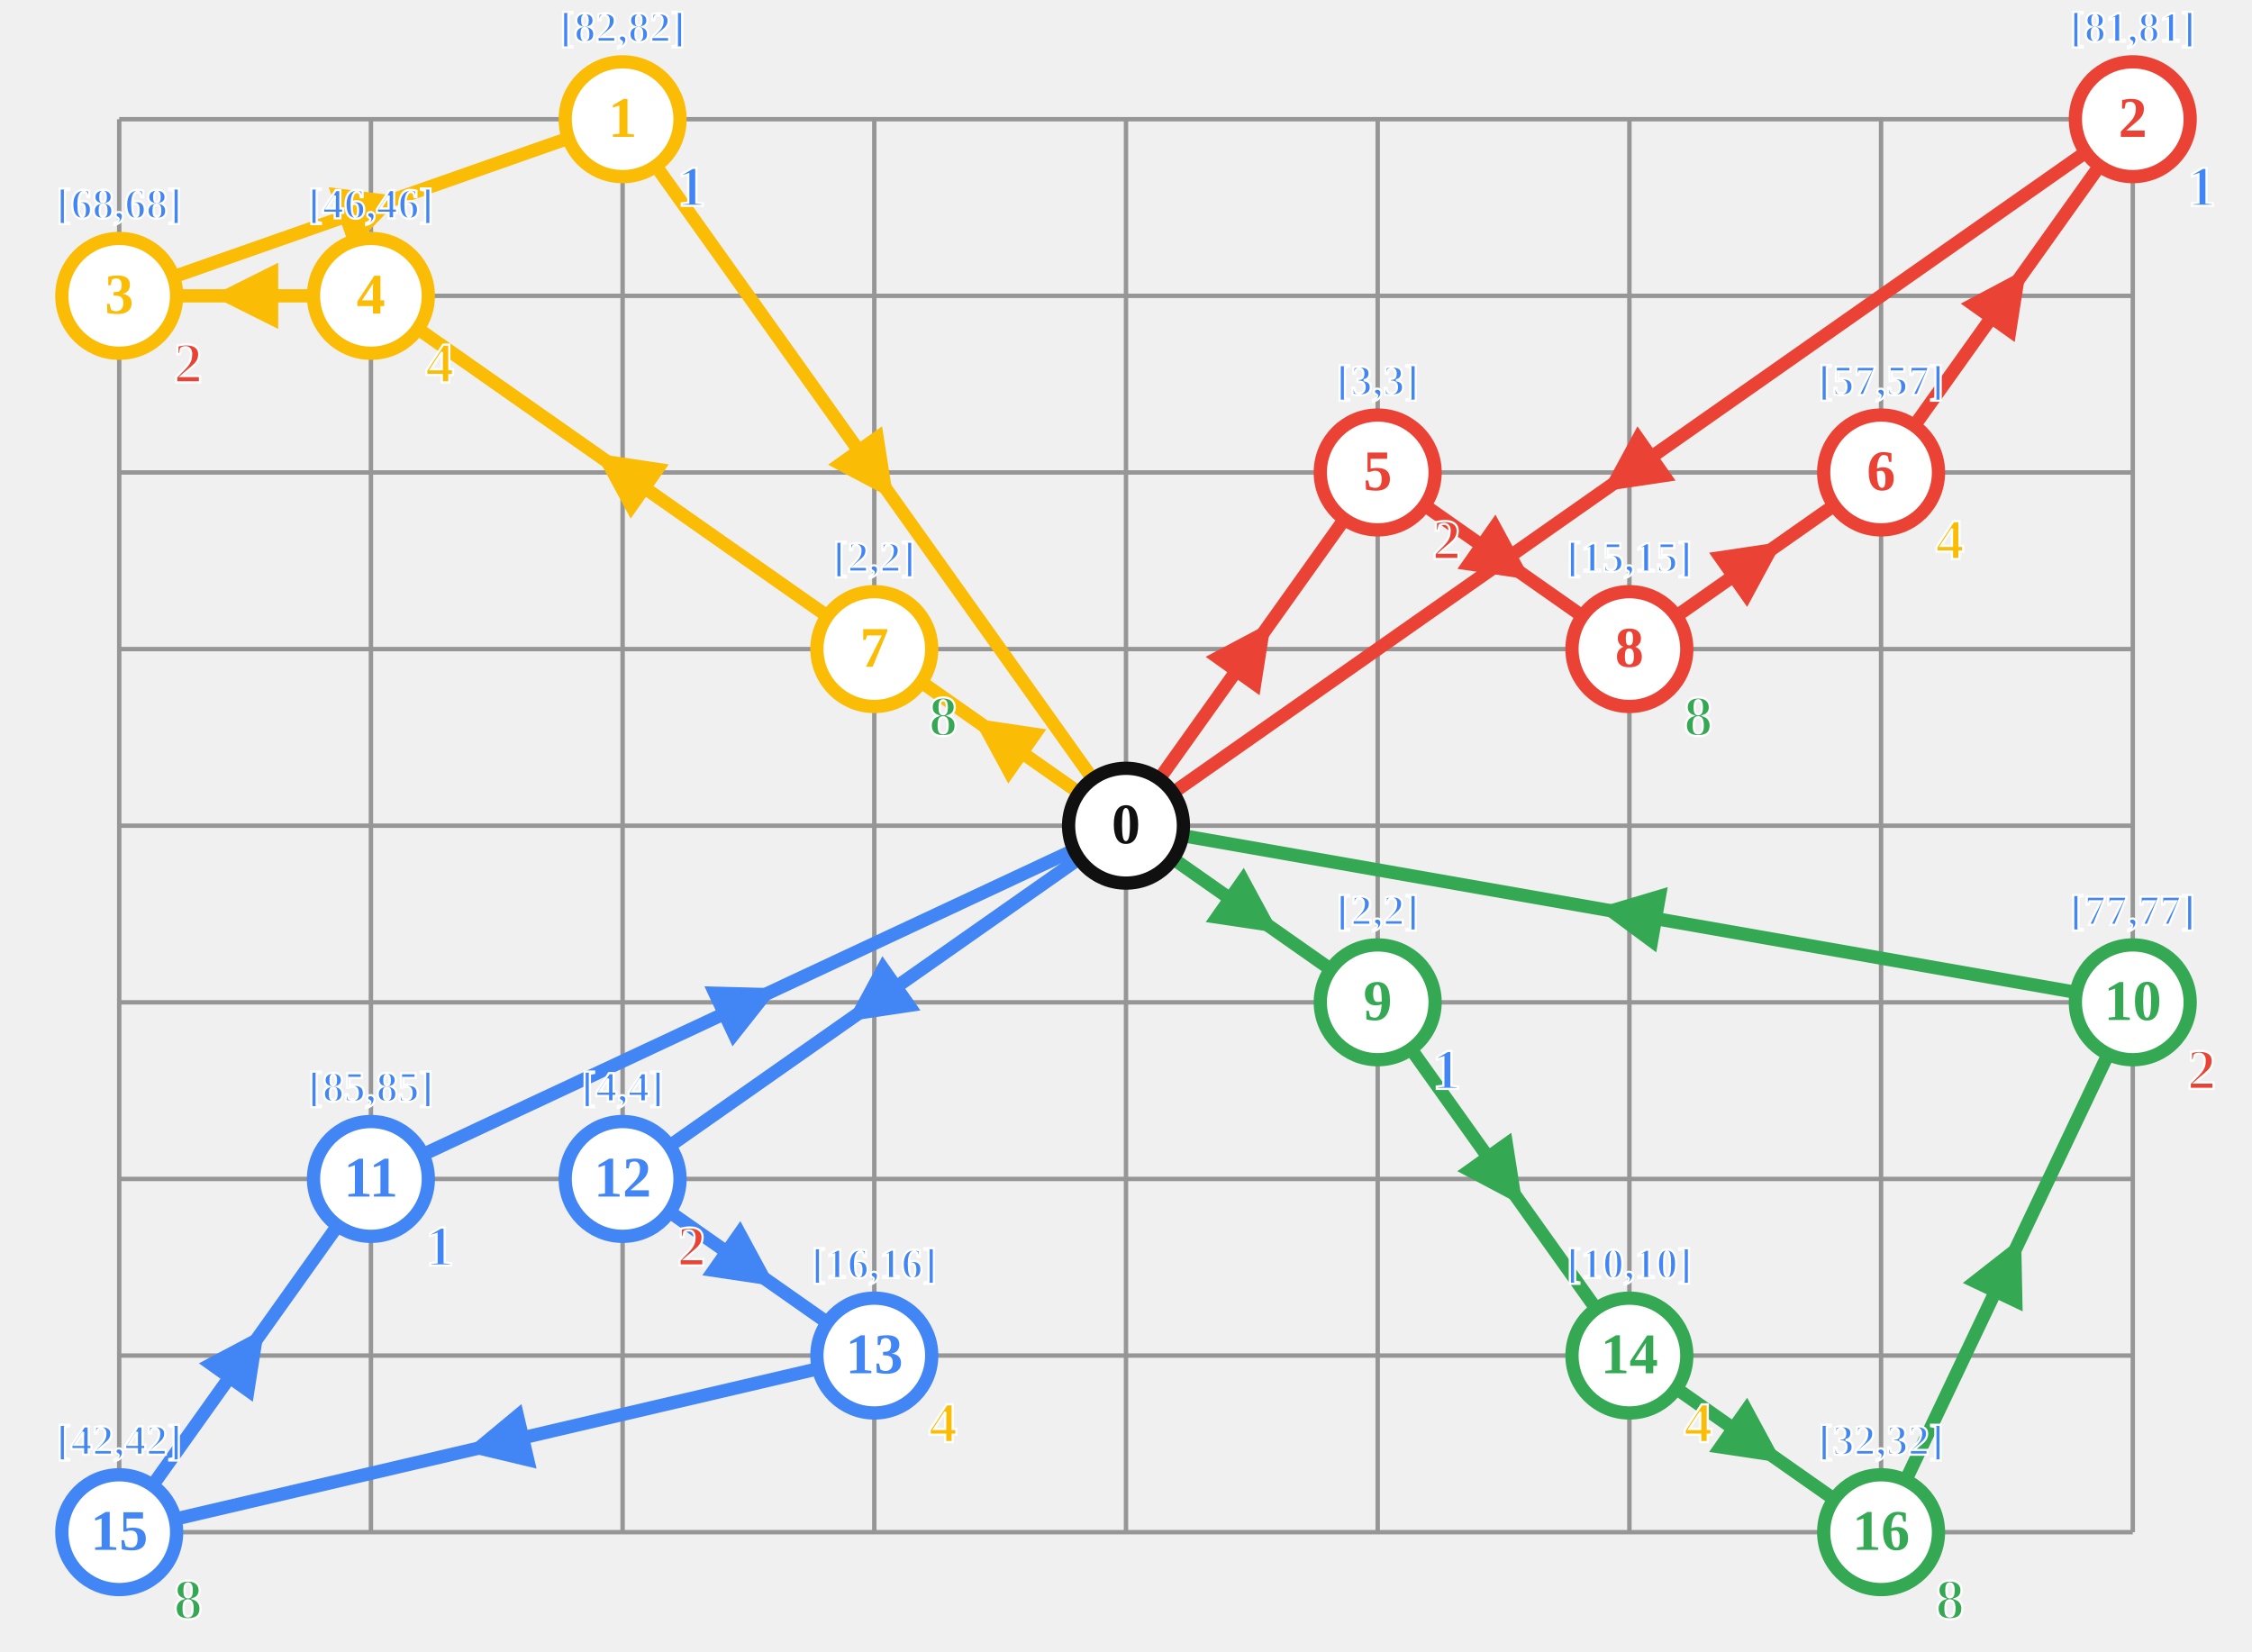
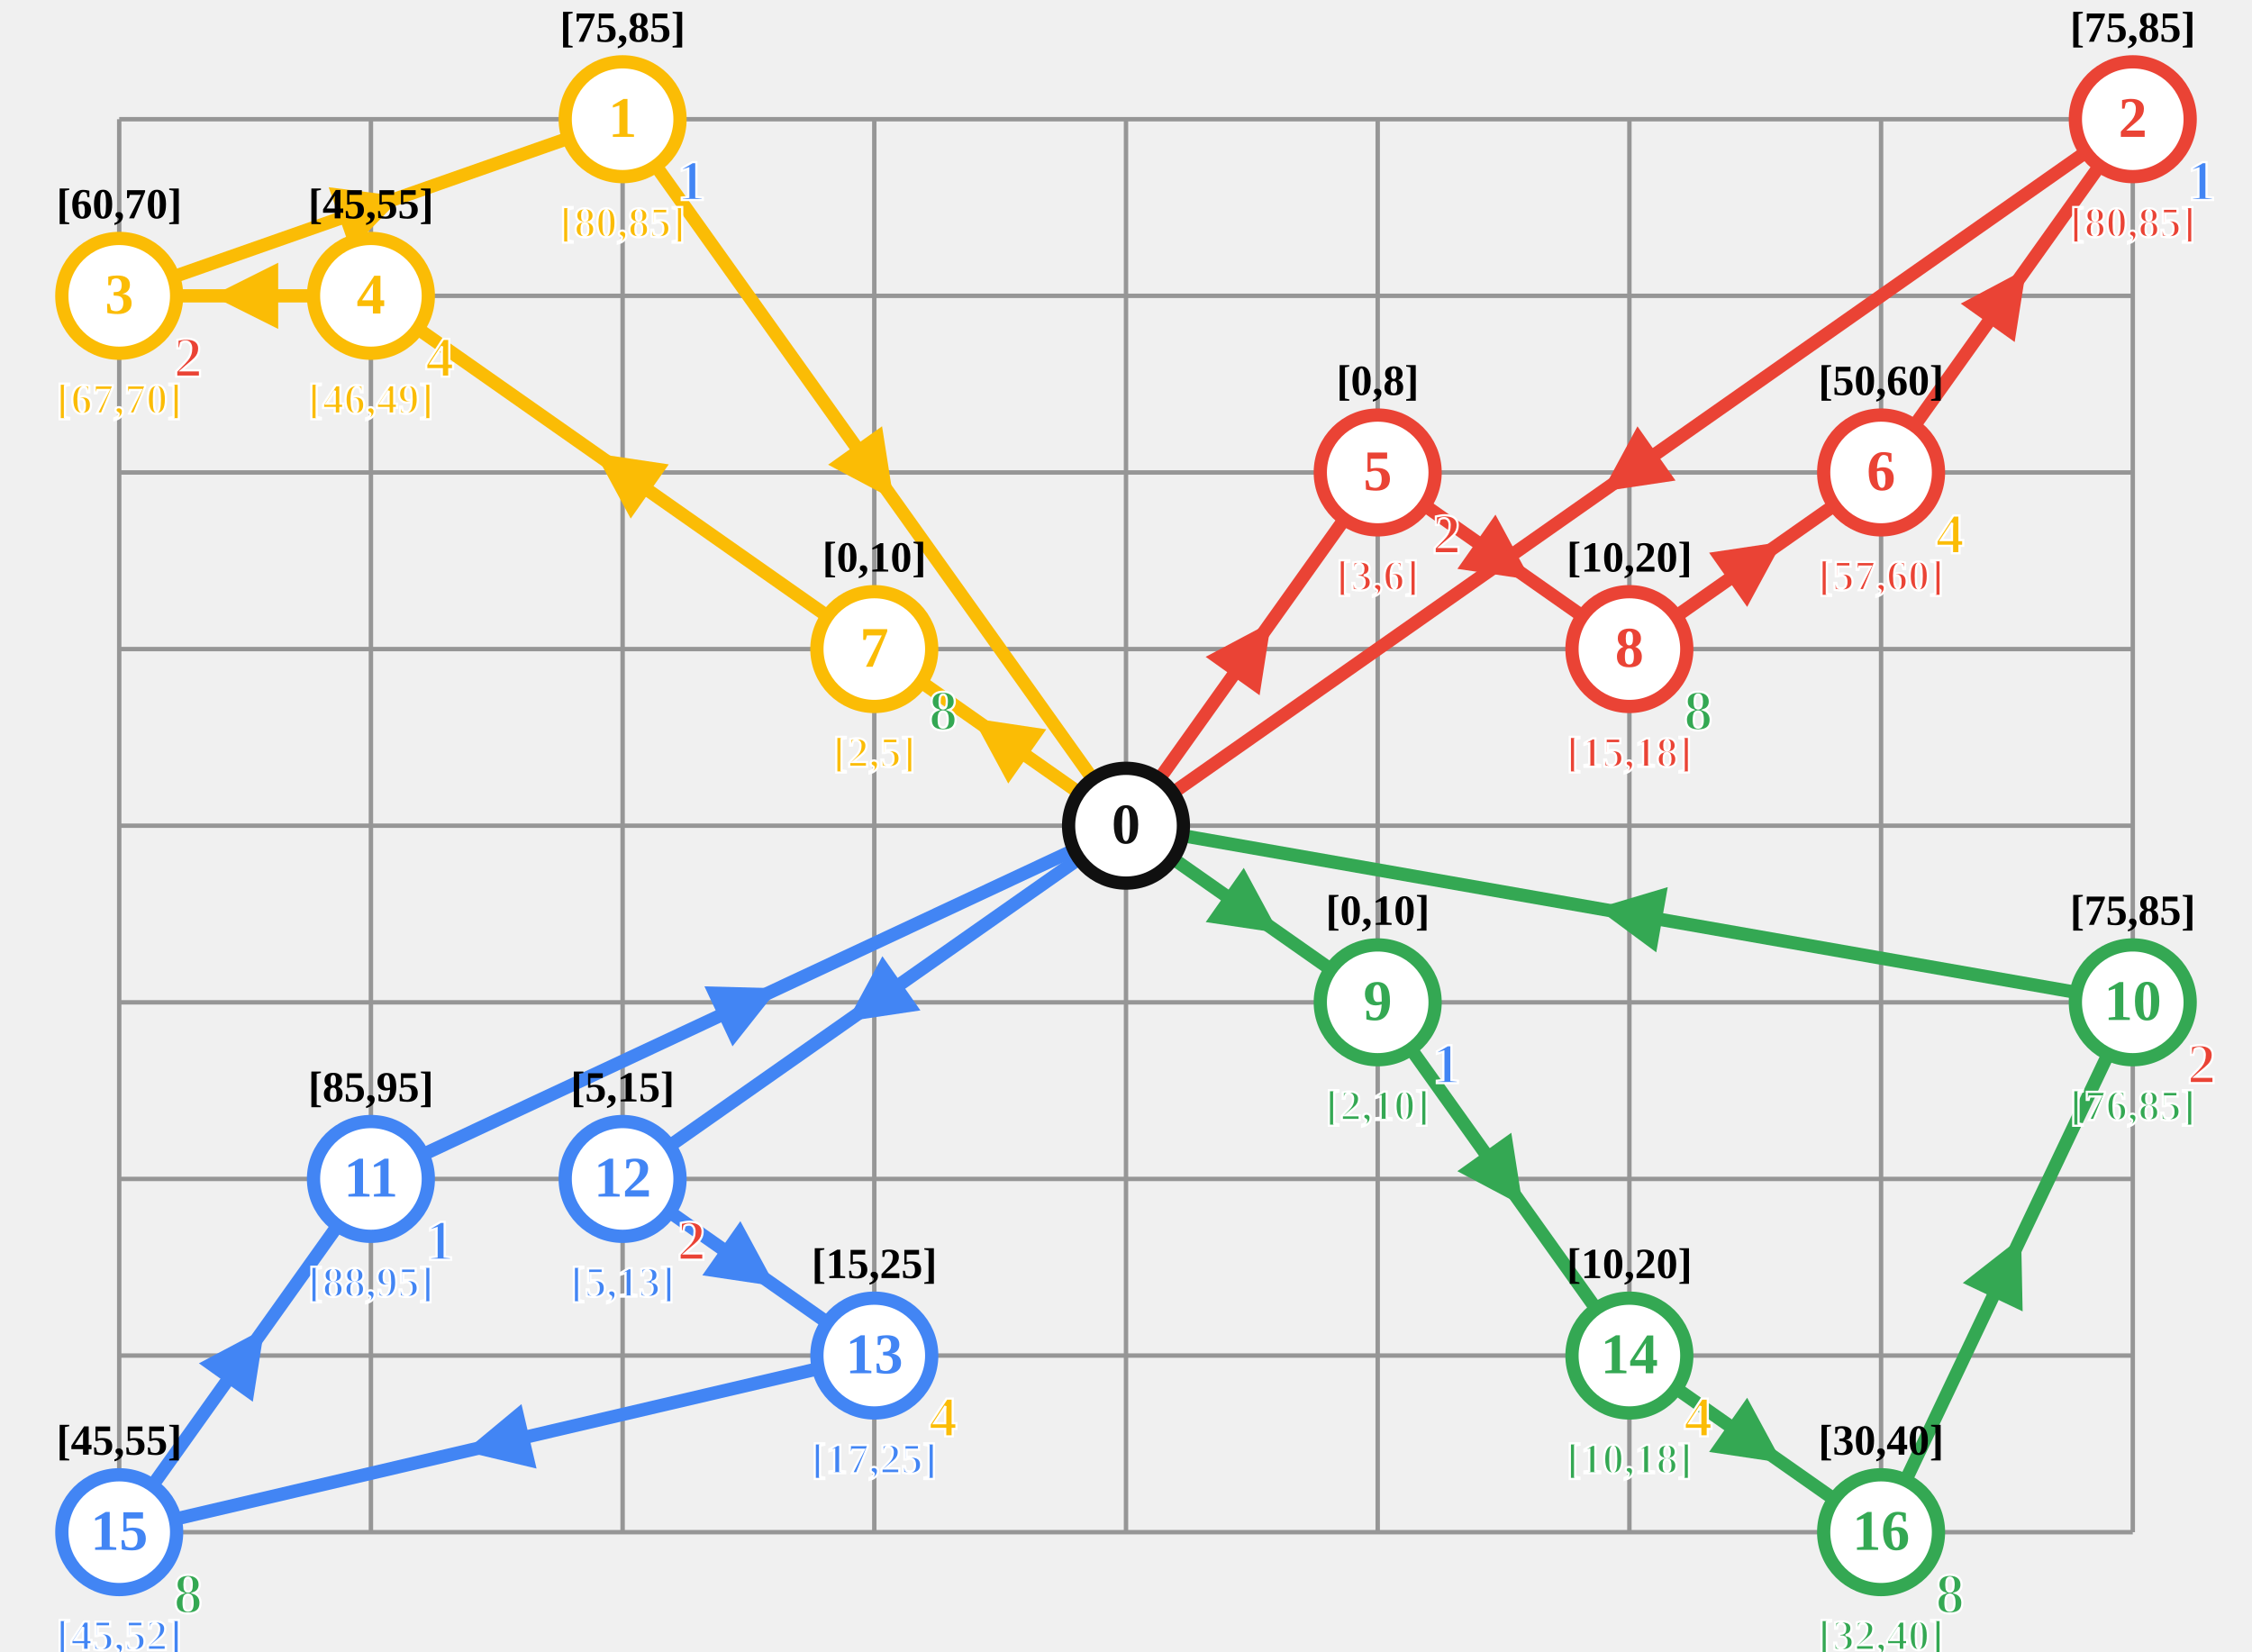
<svg xmlns="http://www.w3.org/2000/svg" version="1.1" width="1020" height="748" viewBox="-54 -54 1020 748">
  <defs>
    <marker id="arrow_blue" viewBox="0 0 16 16" refX="8" refY="8" markerUnits="strokeWidth" markerWidth="5" markerHeight="5" orient="auto">
      <path d="M 0 0 L 16 8 L 0 16 z" stroke="none" fill="#4285F4" />
    </marker>
    <marker id="arrow_red" viewBox="0 0 16 16" refX="8" refY="8" markerUnits="strokeWidth" markerWidth="5" markerHeight="5" orient="auto">
      <path d="M 0 0 L 16 8 L 0 16 z" stroke="none" fill="#EA4335" />
    </marker>
    <marker id="arrow_yellow" viewBox="0 0 16 16" refX="8" refY="8" markerUnits="strokeWidth" markerWidth="5" markerHeight="5" orient="auto">
      <path d="M 0 0 L 16 8 L 0 16 z" stroke="none" fill="#FBBC05" />
    </marker>
    <marker id="arrow_green" viewBox="0 0 16 16" refX="8" refY="8" markerUnits="strokeWidth" markerWidth="5" markerHeight="5" orient="auto">
      <path d="M 0 0 L 16 8 L 0 16 z" stroke="none" fill="#34A853" />
    </marker>
    <marker id="arrow_black" viewBox="0 0 16 16" refX="8" refY="8" markerUnits="strokeWidth" markerWidth="5" markerHeight="5" orient="auto">
      <path d="M 0 0 L 16 8 L 0 16 z" stroke="none" fill="#101010" />
    </marker>
    <marker id="arrow_white" viewBox="0 0 16 16" refX="8" refY="8" markerUnits="strokeWidth" markerWidth="5" markerHeight="5" orient="auto">
      <path d="M 0 0 L 16 8 L 0 16 z" stroke="none" fill="#FFFFFF" />
    </marker>
  </defs>
  <line x1="0" y1="0" x2="912" y2="0" style="stroke-width:2;stroke:#969696;fill:none" />
  <line x1="0" y1="80" x2="912" y2="80" style="stroke-width:2;stroke:#969696;fill:none" />
  <line x1="0" y1="160" x2="912" y2="160" style="stroke-width:2;stroke:#969696;fill:none" />
  <line x1="0" y1="240" x2="912" y2="240" style="stroke-width:2;stroke:#969696;fill:none" />
  <line x1="0" y1="320" x2="912" y2="320" style="stroke-width:2;stroke:#969696;fill:none" />
  <line x1="0" y1="400" x2="912" y2="400" style="stroke-width:2;stroke:#969696;fill:none" />
  <line x1="0" y1="480" x2="912" y2="480" style="stroke-width:2;stroke:#969696;fill:none" />
  <line x1="0" y1="560" x2="912" y2="560" style="stroke-width:2;stroke:#969696;fill:none" />
  <line x1="0" y1="640" x2="912" y2="640" style="stroke-width:2;stroke:#969696;fill:none" />
  <line x1="0" y1="0" x2="0" y2="640" style="stroke-width:2;stroke:#969696;fill:none" />
  <line x1="114" y1="0" x2="114" y2="640" style="stroke-width:2;stroke:#969696;fill:none" />
  <line x1="228" y1="0" x2="228" y2="640" style="stroke-width:2;stroke:#969696;fill:none" />
  <line x1="342" y1="0" x2="342" y2="640" style="stroke-width:2;stroke:#969696;fill:none" />
  <line x1="456" y1="0" x2="456" y2="640" style="stroke-width:2;stroke:#969696;fill:none" />
  <line x1="570" y1="0" x2="570" y2="640" style="stroke-width:2;stroke:#969696;fill:none" />
  <line x1="684" y1="0" x2="684" y2="640" style="stroke-width:2;stroke:#969696;fill:none" />
  <line x1="798" y1="0" x2="798" y2="640" style="stroke-width:2;stroke:#969696;fill:none" />
  <line x1="912" y1="0" x2="912" y2="640" style="stroke-width:2;stroke:#969696;fill:none" />
  <polyline points="456,320 342,400 228,480" style="stroke-width:6;stroke:#4285F4;fill:none;marker-mid:url(#arrow_blue)" />
  <polyline points="228,480 285,520 342,560" style="stroke-width:6;stroke:#4285F4;fill:none;marker-mid:url(#arrow_blue)" />
  <polyline points="342,560 171,600 0,640" style="stroke-width:6;stroke:#4285F4;fill:none;marker-mid:url(#arrow_blue)" />
  <polyline points="0,640 57,560 114,480" style="stroke-width:6;stroke:#4285F4;fill:none;marker-mid:url(#arrow_blue)" />
  <polyline points="114,480 285,400 456,320" style="stroke-width:6;stroke:#4285F4;fill:none;marker-mid:url(#arrow_blue)" />
  <circle cx="228" cy="480" r="26" style="stroke-width:6;stroke:#4285F4;fill:white" />
  <text x="228" y="480" dy="8" style="text-anchor:middle;font-weight:bold;font-size:26;stroke:none;fill:#4285F4">12</text>
  <circle cx="342" cy="560" r="26" style="stroke-width:6;stroke:#4285F4;fill:white" />
  <text x="342" y="560" dy="8" style="text-anchor:middle;font-weight:bold;font-size:26;stroke:none;fill:#4285F4">13</text>
  <circle cx="0" cy="640" r="26" style="stroke-width:6;stroke:#4285F4;fill:white" />
  <text x="0" y="640" dy="8" style="text-anchor:middle;font-weight:bold;font-size:26;stroke:none;fill:#4285F4">15</text>
  <circle cx="114" cy="480" r="26" style="stroke-width:6;stroke:#4285F4;fill:white" />
  <text x="114" y="480" dy="8" style="text-anchor:middle;font-weight:bold;font-size:26;stroke:none;fill:#4285F4">11</text>
  <polyline points="456,320 513,240 570,160" style="stroke-width:6;stroke:#EA4335;fill:none;marker-mid:url(#arrow_red)" />
  <polyline points="570,160 627,200 684,240" style="stroke-width:6;stroke:#EA4335;fill:none;marker-mid:url(#arrow_red)" />
  <polyline points="684,240 741,200 798,160" style="stroke-width:6;stroke:#EA4335;fill:none;marker-mid:url(#arrow_red)" />
  <polyline points="798,160 855,80 912,0" style="stroke-width:6;stroke:#EA4335;fill:none;marker-mid:url(#arrow_red)" />
  <polyline points="912,0 684,160 456,320" style="stroke-width:6;stroke:#EA4335;fill:none;marker-mid:url(#arrow_red)" />
  <circle cx="570" cy="160" r="26" style="stroke-width:6;stroke:#EA4335;fill:white" />
  <text x="570" y="160" dy="8" style="text-anchor:middle;font-weight:bold;font-size:26;stroke:none;fill:#EA4335">5</text>
  <circle cx="684" cy="240" r="26" style="stroke-width:6;stroke:#EA4335;fill:white" />
  <text x="684" y="240" dy="8" style="text-anchor:middle;font-weight:bold;font-size:26;stroke:none;fill:#EA4335">8</text>
  <circle cx="798" cy="160" r="26" style="stroke-width:6;stroke:#EA4335;fill:white" />
  <text x="798" y="160" dy="8" style="text-anchor:middle;font-weight:bold;font-size:26;stroke:none;fill:#EA4335">6</text>
  <circle cx="912" cy="0" r="26" style="stroke-width:6;stroke:#EA4335;fill:white" />
  <text x="912" y="0" dy="8" style="text-anchor:middle;font-weight:bold;font-size:26;stroke:none;fill:#EA4335">2</text>
  <polyline points="456,320 399,280 342,240" style="stroke-width:6;stroke:#FBBC05;fill:none;marker-mid:url(#arrow_yellow)" />
  <polyline points="342,240 228,160 114,80" style="stroke-width:6;stroke:#FBBC05;fill:none;marker-mid:url(#arrow_yellow)" />
  <polyline points="114,80 57,80 0,80" style="stroke-width:6;stroke:#FBBC05;fill:none;marker-mid:url(#arrow_yellow)" />
  <polyline points="0,80 114,40 228,0" style="stroke-width:6;stroke:#FBBC05;fill:none;marker-mid:url(#arrow_yellow)" />
  <polyline points="228,0 342,160 456,320" style="stroke-width:6;stroke:#FBBC05;fill:none;marker-mid:url(#arrow_yellow)" />
  <circle cx="342" cy="240" r="26" style="stroke-width:6;stroke:#FBBC05;fill:white" />
  <text x="342" y="240" dy="8" style="text-anchor:middle;font-weight:bold;font-size:26;stroke:none;fill:#FBBC05">7</text>
  <circle cx="114" cy="80" r="26" style="stroke-width:6;stroke:#FBBC05;fill:white" />
  <text x="114" y="80" dy="8" style="text-anchor:middle;font-weight:bold;font-size:26;stroke:none;fill:#FBBC05">4</text>
  <circle cx="0" cy="80" r="26" style="stroke-width:6;stroke:#FBBC05;fill:white" />
  <text x="0" y="80" dy="8" style="text-anchor:middle;font-weight:bold;font-size:26;stroke:none;fill:#FBBC05">3</text>
  <circle cx="228" cy="0" r="26" style="stroke-width:6;stroke:#FBBC05;fill:white" />
  <text x="228" y="0" dy="8" style="text-anchor:middle;font-weight:bold;font-size:26;stroke:none;fill:#FBBC05">1</text>
  <polyline points="456,320 513,360 570,400" style="stroke-width:6;stroke:#34A853;fill:none;marker-mid:url(#arrow_green)" />
  <polyline points="570,400 627,480 684,560" style="stroke-width:6;stroke:#34A853;fill:none;marker-mid:url(#arrow_green)" />
  <polyline points="684,560 741,600 798,640" style="stroke-width:6;stroke:#34A853;fill:none;marker-mid:url(#arrow_green)" />
  <polyline points="798,640 855,520 912,400" style="stroke-width:6;stroke:#34A853;fill:none;marker-mid:url(#arrow_green)" />
  <polyline points="912,400 684,360 456,320" style="stroke-width:6;stroke:#34A853;fill:none;marker-mid:url(#arrow_green)" />
  <circle cx="570" cy="400" r="26" style="stroke-width:6;stroke:#34A853;fill:white" />
  <text x="570" y="400" dy="8" style="text-anchor:middle;font-weight:bold;font-size:26;stroke:none;fill:#34A853">9</text>
  <circle cx="684" cy="560" r="26" style="stroke-width:6;stroke:#34A853;fill:white" />
  <text x="684" y="560" dy="8" style="text-anchor:middle;font-weight:bold;font-size:26;stroke:none;fill:#34A853">14</text>
  <circle cx="798" cy="640" r="26" style="stroke-width:6;stroke:#34A853;fill:white" />
  <text x="798" y="640" dy="8" style="text-anchor:middle;font-weight:bold;font-size:26;stroke:none;fill:#34A853">16</text>
  <circle cx="912" cy="400" r="26" style="stroke-width:6;stroke:#34A853;fill:white" />
  <text x="912" y="400" dy="8" style="text-anchor:middle;font-weight:bold;font-size:26;stroke:none;fill:#34A853">10</text>
  <circle cx="456" cy="320" r="26" style="stroke-width:6;stroke:#101010;fill:white" />
  <text x="456" y="320" dy="8" style="text-anchor:middle;font-weight:bold;font-size:26;stroke:none;fill:#101010">0</text>
-   <text x="259.2" y="31.2" dy="8" style="text-anchor:middle;font-weight:bold;font-size:26;stroke:white;fill:#4285F4">1</text>
-   <text x="943.2" y="31.2" dy="8" style="text-anchor:middle;font-weight:bold;font-size:26;stroke:white;fill:#4285F4">1</text>
-   <text x="31.2" y="111.2" dy="8" style="text-anchor:middle;font-weight:bold;font-size:26;stroke:white;fill:#EA4335">2</text>
-   <text x="145.2" y="111.2" dy="8" style="text-anchor:middle;font-weight:bold;font-size:26;stroke:white;fill:#FBBC05">4</text>
-   <text x="601.2" y="191.2" dy="8" style="text-anchor:middle;font-weight:bold;font-size:26;stroke:white;fill:#EA4335">2</text>
-   <text x="829.2" y="191.2" dy="8" style="text-anchor:middle;font-weight:bold;font-size:26;stroke:white;fill:#FBBC05">4</text>
-   <text x="373.2" y="271.2" dy="8" style="text-anchor:middle;font-weight:bold;font-size:26;stroke:white;fill:#34A853">8</text>
-   <text x="715.2" y="271.2" dy="8" style="text-anchor:middle;font-weight:bold;font-size:26;stroke:white;fill:#34A853">8</text>
-   <text x="601.2" y="431.2" dy="8" style="text-anchor:middle;font-weight:bold;font-size:26;stroke:white;fill:#4285F4">1</text>
-   <text x="943.2" y="431.2" dy="8" style="text-anchor:middle;font-weight:bold;font-size:26;stroke:white;fill:#EA4335">2</text>
-   <text x="145.2" y="511.2" dy="8" style="text-anchor:middle;font-weight:bold;font-size:26;stroke:white;fill:#4285F4">1</text>
-   <text x="259.2" y="511.2" dy="8" style="text-anchor:middle;font-weight:bold;font-size:26;stroke:white;fill:#EA4335">2</text>
-   <text x="373.2" y="591.2" dy="8" style="text-anchor:middle;font-weight:bold;font-size:26;stroke:white;fill:#FBBC05">4</text>
-   <text x="715.2" y="591.2" dy="8" style="text-anchor:middle;font-weight:bold;font-size:26;stroke:white;fill:#FBBC05">4</text>
-   <text x="31.2" y="671.2" dy="8" style="text-anchor:middle;font-weight:bold;font-size:26;stroke:white;fill:#34A853">8</text>
-   <text x="829.2" y="671.2" dy="8" style="text-anchor:middle;font-weight:bold;font-size:26;stroke:white;fill:#34A853">8</text>
-   <text x="228" y="-41.6" dy="6.5" style="text-anchor:middle;font-weight:bold;font-size:19.5;stroke:white;fill:#4285F4">[82,82]</text>
-   <text x="912" y="-41.6" dy="6.5" style="text-anchor:middle;font-weight:bold;font-size:19.5;stroke:white;fill:#4285F4">[81,81]</text>
-   <text x="0" y="38.4" dy="6.5" style="text-anchor:middle;font-weight:bold;font-size:19.5;stroke:white;fill:#4285F4">[68,68]</text>
-   <text x="114" y="38.4" dy="6.5" style="text-anchor:middle;font-weight:bold;font-size:19.5;stroke:white;fill:#4285F4">[46,46]</text>
-   <text x="570" y="118.4" dy="6.5" style="text-anchor:middle;font-weight:bold;font-size:19.5;stroke:white;fill:#4285F4">[3,3]</text>
-   <text x="798" y="118.4" dy="6.5" style="text-anchor:middle;font-weight:bold;font-size:19.5;stroke:white;fill:#4285F4">[57,57]</text>
-   <text x="342" y="198.4" dy="6.5" style="text-anchor:middle;font-weight:bold;font-size:19.5;stroke:white;fill:#4285F4">[2,2]</text>
-   <text x="684" y="198.4" dy="6.5" style="text-anchor:middle;font-weight:bold;font-size:19.5;stroke:white;fill:#4285F4">[15,15]</text>
-   <text x="570" y="358.4" dy="6.5" style="text-anchor:middle;font-weight:bold;font-size:19.5;stroke:white;fill:#4285F4">[2,2]</text>
-   <text x="912" y="358.4" dy="6.5" style="text-anchor:middle;font-weight:bold;font-size:19.5;stroke:white;fill:#4285F4">[77,77]</text>
-   <text x="114" y="438.4" dy="6.5" style="text-anchor:middle;font-weight:bold;font-size:19.5;stroke:white;fill:#4285F4">[85,85]</text>
-   <text x="228" y="438.4" dy="6.5" style="text-anchor:middle;font-weight:bold;font-size:19.5;stroke:white;fill:#4285F4">[4,4]</text>
-   <text x="342" y="518.4" dy="6.5" style="text-anchor:middle;font-weight:bold;font-size:19.5;stroke:white;fill:#4285F4">[16,16]</text>
-   <text x="684" y="518.4" dy="6.5" style="text-anchor:middle;font-weight:bold;font-size:19.5;stroke:white;fill:#4285F4">[10,10]</text>
-   <text x="0" y="598.4" dy="6.5" style="text-anchor:middle;font-weight:bold;font-size:19.5;stroke:white;fill:#4285F4">[42,42]</text>
-   <text x="798" y="598.4" dy="6.5" style="text-anchor:middle;font-weight:bold;font-size:19.5;stroke:white;fill:#4285F4">[32,32]</text>
+   <text x="259.2" y="28.6" dy="8" style="text-anchor:middle;font-weight:bold;font-size:26;stroke:white;fill:#4285F4">1</text>
+   <text x="943.2" y="28.6" dy="8" style="text-anchor:middle;font-weight:bold;font-size:26;stroke:white;fill:#4285F4">1</text>
+   <text x="31.2" y="108.6" dy="8" style="text-anchor:middle;font-weight:bold;font-size:26;stroke:white;fill:#EA4335">2</text>
+   <text x="145.2" y="108.6" dy="8" style="text-anchor:middle;font-weight:bold;font-size:26;stroke:white;fill:#FBBC05">4</text>
+   <text x="601.2" y="188.6" dy="8" style="text-anchor:middle;font-weight:bold;font-size:26;stroke:white;fill:#EA4335">2</text>
+   <text x="829.2" y="188.6" dy="8" style="text-anchor:middle;font-weight:bold;font-size:26;stroke:white;fill:#FBBC05">4</text>
+   <text x="373.2" y="268.6" dy="8" style="text-anchor:middle;font-weight:bold;font-size:26;stroke:white;fill:#34A853">8</text>
+   <text x="715.2" y="268.6" dy="8" style="text-anchor:middle;font-weight:bold;font-size:26;stroke:white;fill:#34A853">8</text>
+   <text x="601.2" y="428.6" dy="8" style="text-anchor:middle;font-weight:bold;font-size:26;stroke:white;fill:#4285F4">1</text>
+   <text x="943.2" y="428.6" dy="8" style="text-anchor:middle;font-weight:bold;font-size:26;stroke:white;fill:#EA4335">2</text>
+   <text x="145.2" y="508.6" dy="8" style="text-anchor:middle;font-weight:bold;font-size:26;stroke:white;fill:#4285F4">1</text>
+   <text x="259.2" y="508.6" dy="8" style="text-anchor:middle;font-weight:bold;font-size:26;stroke:white;fill:#EA4335">2</text>
+   <text x="373.2" y="588.6" dy="8" style="text-anchor:middle;font-weight:bold;font-size:26;stroke:white;fill:#FBBC05">4</text>
+   <text x="715.2" y="588.6" dy="8" style="text-anchor:middle;font-weight:bold;font-size:26;stroke:white;fill:#FBBC05">4</text>
+   <text x="31.2" y="668.6" dy="8" style="text-anchor:middle;font-weight:bold;font-size:26;stroke:white;fill:#34A853">8</text>
+   <text x="829.2" y="668.6" dy="8" style="text-anchor:middle;font-weight:bold;font-size:26;stroke:white;fill:#34A853">8</text>
+   <text x="228" y="-41.6" dy="6.5" style="text-anchor:middle;font-weight:bold;font-size:19.5;stroke:none;fill:black">[75,85]</text>
+   <text x="912" y="-41.6" dy="6.5" style="text-anchor:middle;font-weight:bold;font-size:19.5;stroke:none;fill:black">[75,85]</text>
+   <text x="0" y="38.4" dy="6.5" style="text-anchor:middle;font-weight:bold;font-size:19.5;stroke:none;fill:black">[60,70]</text>
+   <text x="114" y="38.4" dy="6.5" style="text-anchor:middle;font-weight:bold;font-size:19.5;stroke:none;fill:black">[45,55]</text>
+   <text x="570" y="118.4" dy="6.5" style="text-anchor:middle;font-weight:bold;font-size:19.5;stroke:none;fill:black">[0,8]</text>
+   <text x="798" y="118.4" dy="6.5" style="text-anchor:middle;font-weight:bold;font-size:19.5;stroke:none;fill:black">[50,60]</text>
+   <text x="342" y="198.4" dy="6.5" style="text-anchor:middle;font-weight:bold;font-size:19.5;stroke:none;fill:black">[0,10]</text>
+   <text x="684" y="198.4" dy="6.5" style="text-anchor:middle;font-weight:bold;font-size:19.5;stroke:none;fill:black">[10,20]</text>
+   <text x="570" y="358.4" dy="6.5" style="text-anchor:middle;font-weight:bold;font-size:19.5;stroke:none;fill:black">[0,10]</text>
+   <text x="912" y="358.4" dy="6.5" style="text-anchor:middle;font-weight:bold;font-size:19.5;stroke:none;fill:black">[75,85]</text>
+   <text x="114" y="438.4" dy="6.5" style="text-anchor:middle;font-weight:bold;font-size:19.5;stroke:none;fill:black">[85,95]</text>
+   <text x="228" y="438.4" dy="6.5" style="text-anchor:middle;font-weight:bold;font-size:19.5;stroke:none;fill:black">[5,15]</text>
+   <text x="342" y="518.4" dy="6.5" style="text-anchor:middle;font-weight:bold;font-size:19.5;stroke:none;fill:black">[15,25]</text>
+   <text x="684" y="518.4" dy="6.5" style="text-anchor:middle;font-weight:bold;font-size:19.5;stroke:none;fill:black">[10,20]</text>
+   <text x="0" y="598.4" dy="6.5" style="text-anchor:middle;font-weight:bold;font-size:19.5;stroke:none;fill:black">[45,55]</text>
+   <text x="798" y="598.4" dy="6.5" style="text-anchor:middle;font-weight:bold;font-size:19.5;stroke:none;fill:black">[30,40]</text>
+   <text x="228" y="526.8" dy="6.5" style="text-anchor:middle;font-weight:bold;font-size:19.5;stroke:white;fill:#4285F4">[5,13]</text>
+   <text x="342" y="606.8" dy="6.5" style="text-anchor:middle;font-weight:bold;font-size:19.5;stroke:white;fill:#4285F4">[17,25]</text>
+   <text x="0" y="686.8" dy="6.5" style="text-anchor:middle;font-weight:bold;font-size:19.5;stroke:white;fill:#4285F4">[45,52]</text>
+   <text x="114" y="526.8" dy="6.5" style="text-anchor:middle;font-weight:bold;font-size:19.5;stroke:white;fill:#4285F4">[88,95]</text>
+   <text x="570" y="206.8" dy="6.5" style="text-anchor:middle;font-weight:bold;font-size:19.5;stroke:white;fill:#EA4335">[3,6]</text>
+   <text x="684" y="286.8" dy="6.5" style="text-anchor:middle;font-weight:bold;font-size:19.5;stroke:white;fill:#EA4335">[15,18]</text>
+   <text x="798" y="206.8" dy="6.5" style="text-anchor:middle;font-weight:bold;font-size:19.5;stroke:white;fill:#EA4335">[57,60]</text>
+   <text x="912" y="46.8" dy="6.5" style="text-anchor:middle;font-weight:bold;font-size:19.5;stroke:white;fill:#EA4335">[80,85]</text>
+   <text x="342" y="286.8" dy="6.5" style="text-anchor:middle;font-weight:bold;font-size:19.5;stroke:white;fill:#FBBC05">[2,5]</text>
+   <text x="114" y="126.8" dy="6.5" style="text-anchor:middle;font-weight:bold;font-size:19.5;stroke:white;fill:#FBBC05">[46,49]</text>
+   <text x="0" y="126.8" dy="6.5" style="text-anchor:middle;font-weight:bold;font-size:19.5;stroke:white;fill:#FBBC05">[67,70]</text>
+   <text x="228" y="46.8" dy="6.5" style="text-anchor:middle;font-weight:bold;font-size:19.5;stroke:white;fill:#FBBC05">[80,85]</text>
+   <text x="570" y="446.8" dy="6.5" style="text-anchor:middle;font-weight:bold;font-size:19.5;stroke:white;fill:#34A853">[2,10]</text>
+   <text x="684" y="606.8" dy="6.5" style="text-anchor:middle;font-weight:bold;font-size:19.5;stroke:white;fill:#34A853">[10,18]</text>
+   <text x="798" y="686.8" dy="6.5" style="text-anchor:middle;font-weight:bold;font-size:19.5;stroke:white;fill:#34A853">[32,40]</text>
+   <text x="912" y="446.8" dy="6.5" style="text-anchor:middle;font-weight:bold;font-size:19.5;stroke:white;fill:#34A853">[76,85]</text>
</svg>
